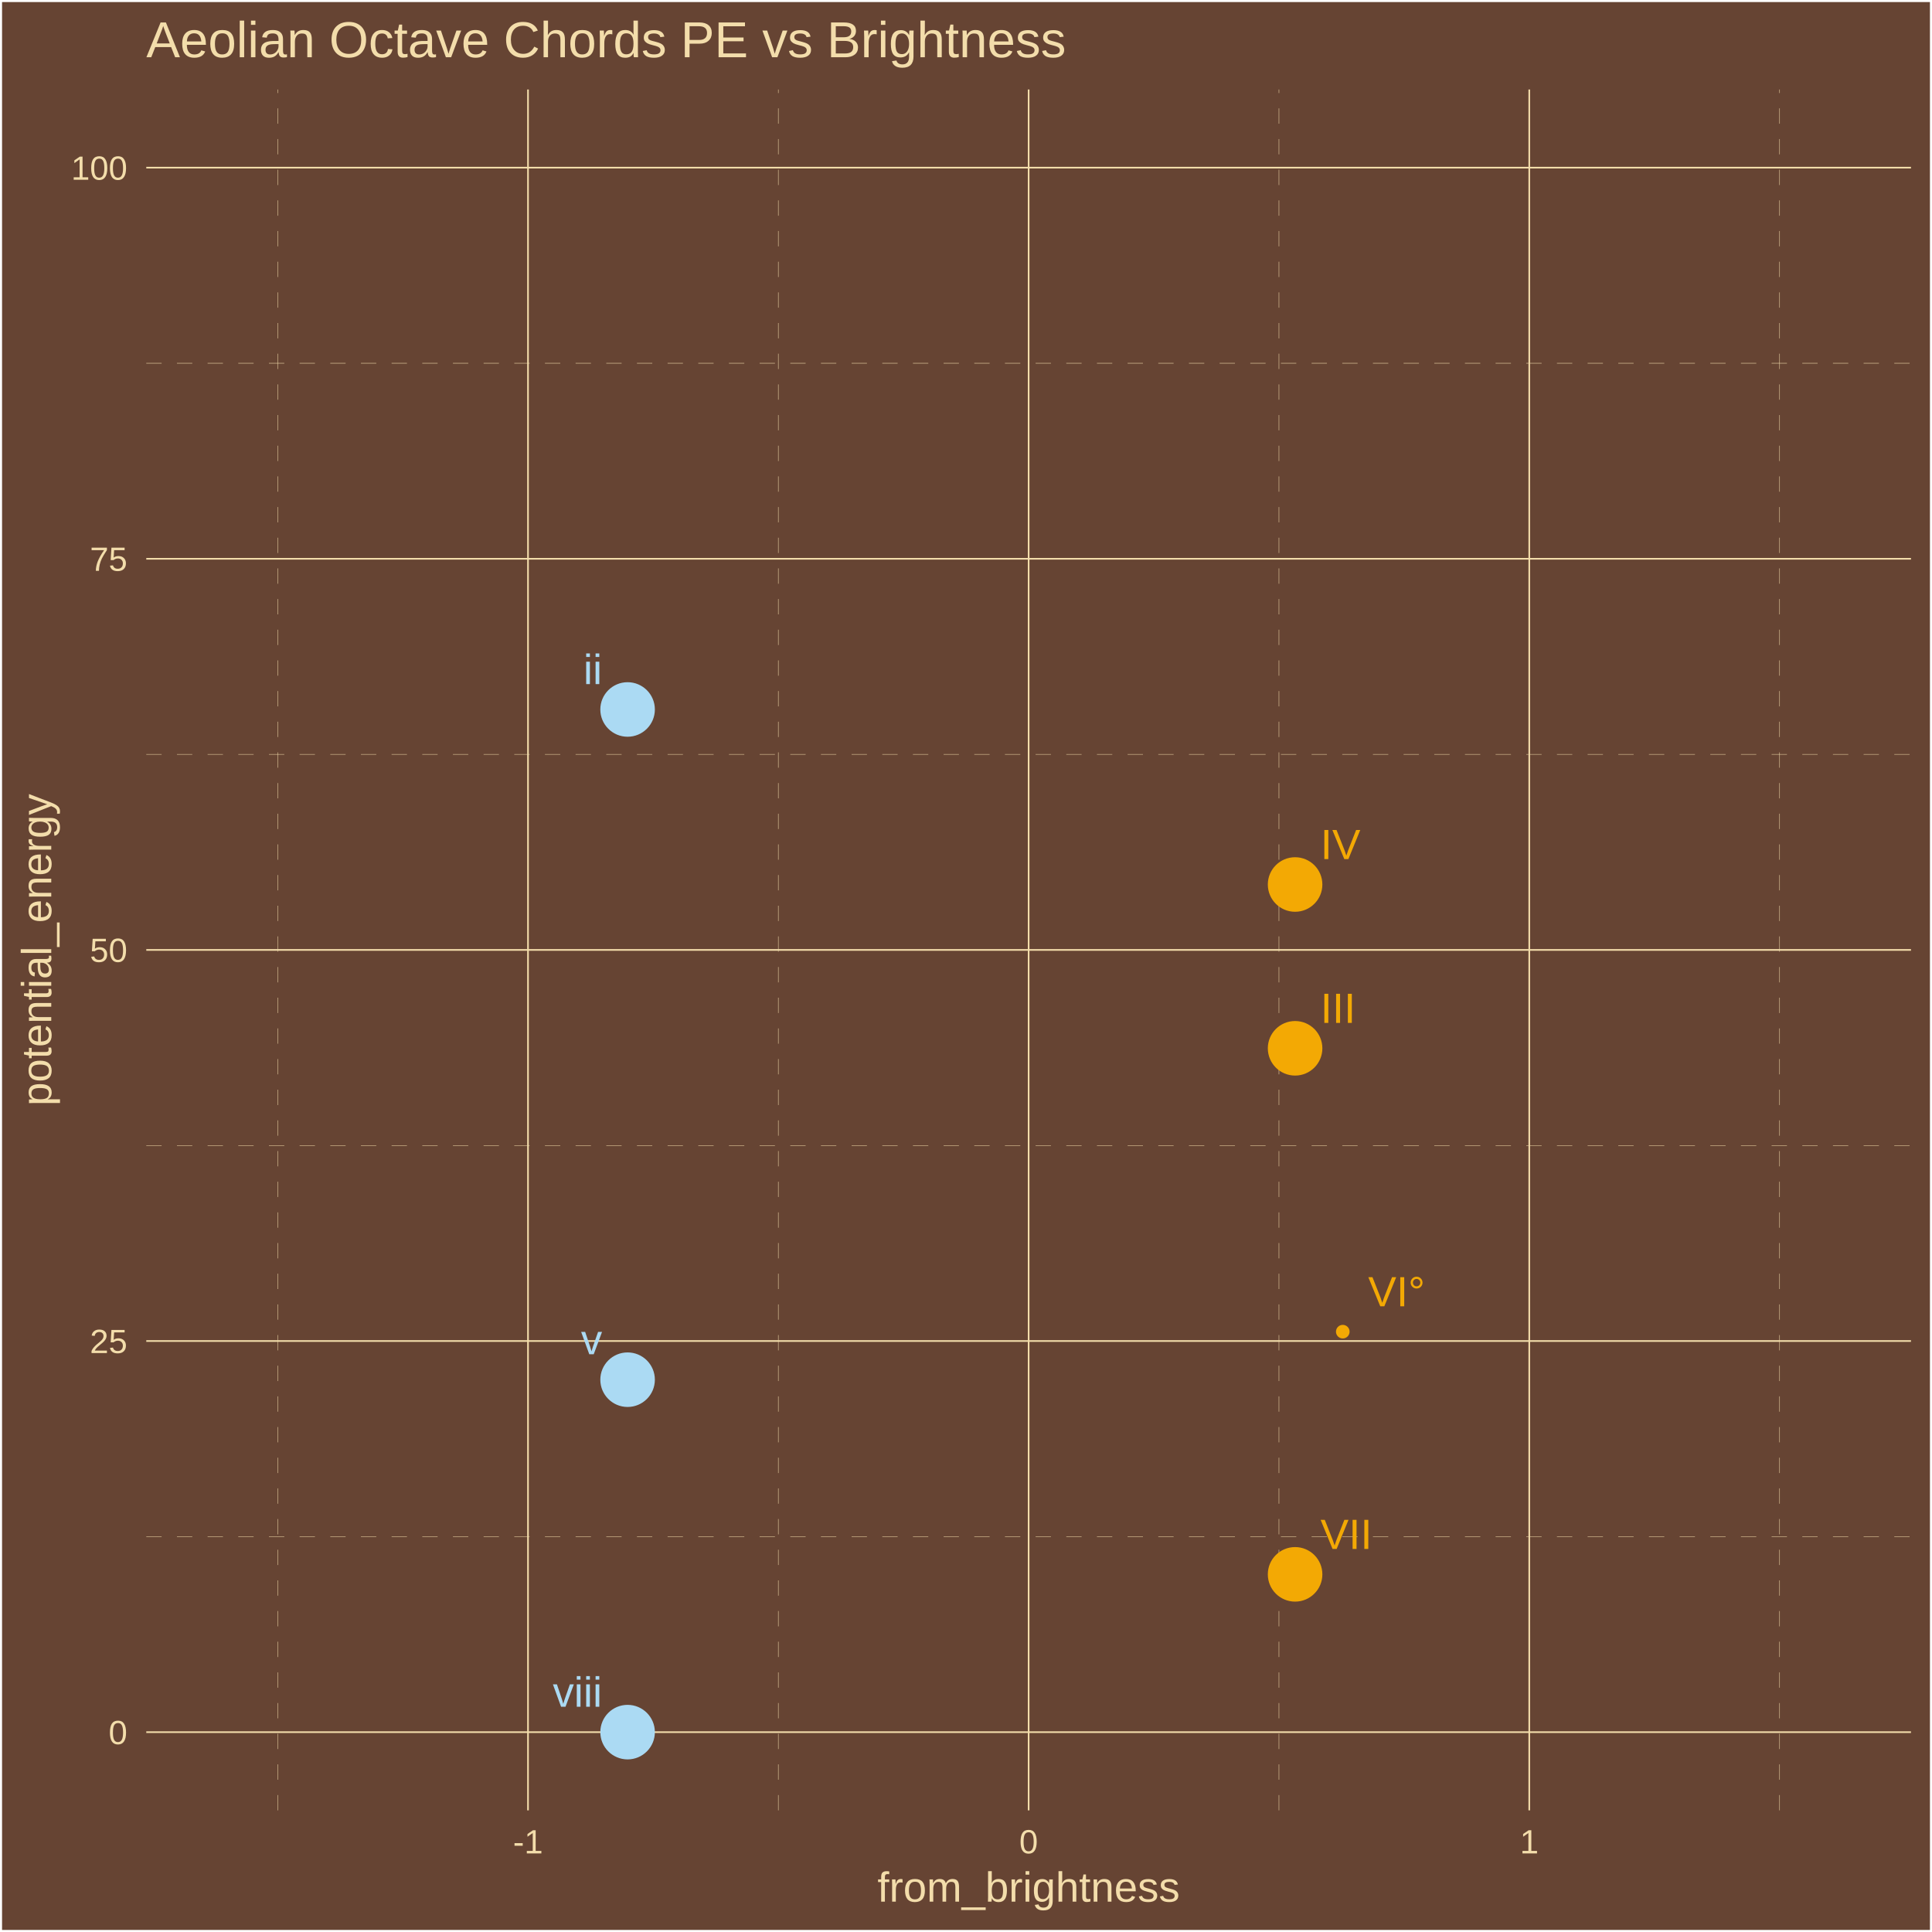
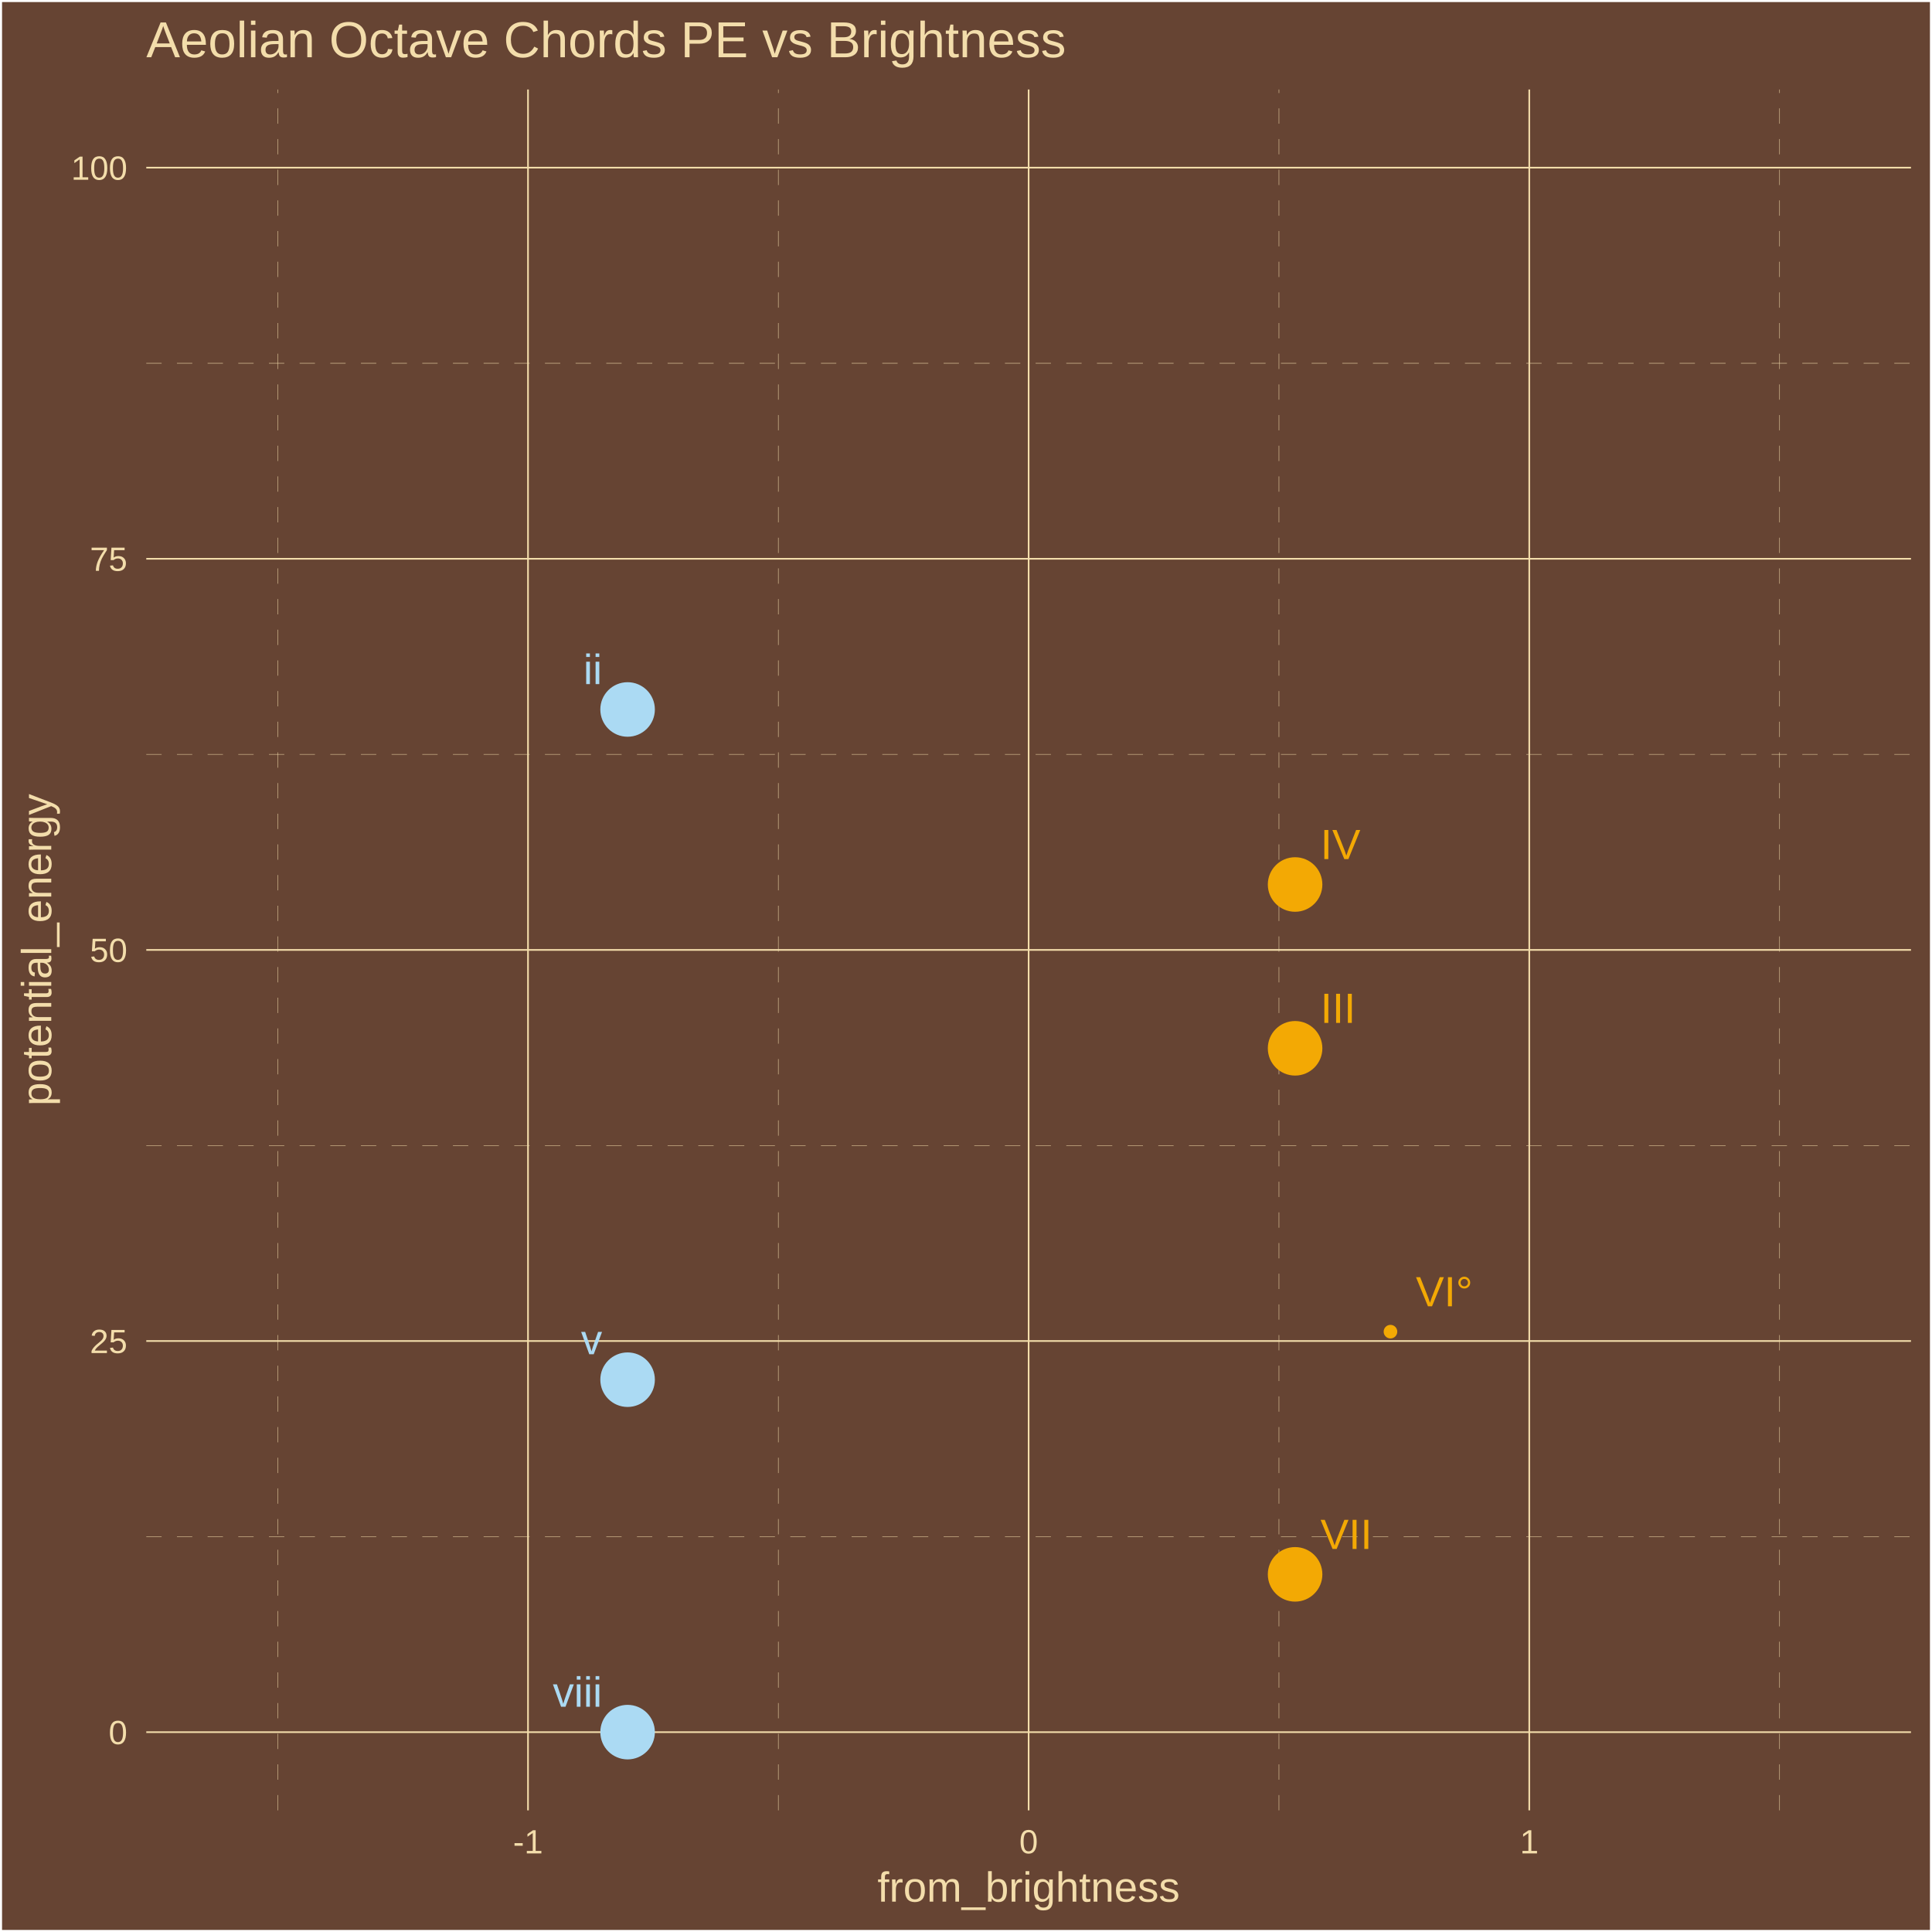
<svg xmlns="http://www.w3.org/2000/svg" class="svglite" width="504.00pt" height="504.00pt" viewBox="0 0 504.00 504.00">
  <defs>
    <style type="text/css">
    .svglite line, .svglite polyline, .svglite polygon, .svglite path, .svglite rect, .svglite circle {
      fill: none;
      stroke: #000000;
      stroke-linecap: round;
      stroke-linejoin: round;
      stroke-miterlimit: 10.00;
    }
    .svglite text {
      white-space: pre;
    }
  </style>
  </defs>
  <rect width="100%" height="100%" style="stroke: none; fill: #664433;" />
  <defs>
    <clipPath id="cpMC4wMHw1MDQuMDB8MC4wMHw1MDQuMDA=">
      <rect x="0.00" y="0.00" width="504.00" height="504.00" />
    </clipPath>
  </defs>
  <g clip-path="url(#cpMC4wMHw1MDQuMDB8MC4wMHw1MDQuMDA=)">
    <rect x="0.00" y="0" width="504.00" height="504.00" style="stroke-width: 1.07; stroke: #FFFFFF; fill: #664433;" />
  </g>
  <defs>
    <clipPath id="cpMzguMTZ8NDk4LjUyfDIzLjM0fDQ3Mi4yNw==">
      <rect x="38.16" y="23.34" width="460.36" height="448.93" />
    </clipPath>
  </defs>
  <g clip-path="url(#cpMzguMTZ8NDk4LjUyfDIzLjM0fDQ3Mi4yNw==)">
    <rect x="38.16" y="23.34" width="460.36" height="448.93" style="stroke-width: 1.07; stroke: none; fill: #664433;" />
    <polyline points="38.16,400.85 498.52,400.85 " style="stroke-width: 0.11; stroke: #F3DDAB; stroke-dasharray: 4.00,4.00; stroke-linecap: butt;" />
    <polyline points="38.16,298.82 498.52,298.82 " style="stroke-width: 0.11; stroke: #F3DDAB; stroke-dasharray: 4.00,4.00; stroke-linecap: butt;" />
    <polyline points="38.16,196.79 498.52,196.79 " style="stroke-width: 0.11; stroke: #F3DDAB; stroke-dasharray: 4.00,4.00; stroke-linecap: butt;" />
    <polyline points="38.16,94.76 498.52,94.76 " style="stroke-width: 0.11; stroke: #F3DDAB; stroke-dasharray: 4.00,4.00; stroke-linecap: butt;" />
    <polyline points="72.44,472.27 72.44,23.34 " style="stroke-width: 0.11; stroke: #F3DDAB; stroke-dasharray: 4.00,4.00; stroke-linecap: butt;" />
    <polyline points="203.04,472.27 203.04,23.34 " style="stroke-width: 0.11; stroke: #F3DDAB; stroke-dasharray: 4.00,4.00; stroke-linecap: butt;" />
    <polyline points="333.64,472.27 333.64,23.34 " style="stroke-width: 0.11; stroke: #F3DDAB; stroke-dasharray: 4.00,4.00; stroke-linecap: butt;" />
    <polyline points="464.24,472.27 464.24,23.34 " style="stroke-width: 0.11; stroke: #F3DDAB; stroke-dasharray: 4.00,4.00; stroke-linecap: butt;" />
    <polyline points="38.16,451.86 498.52,451.86 " style="stroke-width: 0.43; stroke: #F3DDAB; stroke-linecap: butt;" />
    <polyline points="38.16,349.83 498.52,349.83 " style="stroke-width: 0.43; stroke: #F3DDAB; stroke-linecap: butt;" />
    <polyline points="38.16,247.80 498.52,247.80 " style="stroke-width: 0.43; stroke: #F3DDAB; stroke-linecap: butt;" />
    <polyline points="38.16,145.77 498.52,145.77 " style="stroke-width: 0.43; stroke: #F3DDAB; stroke-linecap: butt;" />
    <polyline points="38.16,43.74 498.52,43.74 " style="stroke-width: 0.43; stroke: #F3DDAB; stroke-linecap: butt;" />
    <polyline points="137.74,472.27 137.74,23.34 " style="stroke-width: 0.43; stroke: #F3DDAB; stroke-linecap: butt;" />
    <polyline points="268.34,472.27 268.34,23.34 " style="stroke-width: 0.43; stroke: #F3DDAB; stroke-linecap: butt;" />
    <polyline points="398.94,472.27 398.94,23.34 " style="stroke-width: 0.43; stroke: #F3DDAB; stroke-linecap: butt;" />
    <circle cx="163.72" cy="451.86" r="6.76" style="stroke-width: 0.71; stroke: #ABDAF3; fill: #ABDAF3;" />
    <circle cx="337.85" cy="410.70" r="6.76" style="stroke-width: 0.71; stroke: #F3A904; fill: #F3A904;" />
-     <circle cx="350.29" cy="347.39" r="1.42" style="stroke-width: 0.71; stroke: #F3A904; fill: #F3A904;" />
+     <circle cx="362.73" cy="347.39" r="1.42" style="stroke-width: 0.71; stroke: #F3A904; fill: #F3A904;" />
    <circle cx="163.72" cy="359.92" r="6.76" style="stroke-width: 0.71; stroke: #ABDAF3; fill: #ABDAF3;" />
    <circle cx="337.85" cy="230.74" r="6.76" style="stroke-width: 0.71; stroke: #F3A904; fill: #F3A904;" />
    <circle cx="337.85" cy="273.47" r="6.76" style="stroke-width: 0.71; stroke: #F3A904; fill: #F3A904;" />
    <circle cx="163.72" cy="185.08" r="6.76" style="stroke-width: 0.71; stroke: #ABDAF3; fill: #ABDAF3;" />
    <polygon points="138.62,451.86 161.56,451.86 161.47,451.86 161.82,451.84 162.16,451.77 162.48,451.65 162.78,451.48 163.05,451.26 163.28,451.00 163.47,450.70 163.60,450.38 163.69,450.05 163.72,449.70 163.72,449.70 163.72,431.71 163.72,431.71 163.69,431.36 163.60,431.02 163.47,430.70 163.28,430.41 163.05,430.15 162.78,429.93 162.48,429.76 162.16,429.63 161.82,429.56 161.56,429.55 138.62,429.55 138.88,429.56 138.53,429.55 138.18,429.59 137.85,429.69 137.54,429.84 137.25,430.03 137.00,430.28 136.79,430.55 136.63,430.86 136.52,431.19 136.46,431.53 136.46,431.71 136.46,449.70 136.46,449.53 136.46,449.87 136.52,450.22 136.63,450.55 136.79,450.85 137.00,451.13 137.25,451.37 137.54,451.57 137.85,451.72 138.18,451.82 138.53,451.86 " style="stroke-width: nan; stroke: none;" />
    <text x="157.09" y="445.24" text-anchor="end" style="font-size: 11.04px;fill: #ABDAF3; font-family: &quot;Arial&quot;;" textLength="12.86px" lengthAdjust="spacingAndGlyphs">viii</text>
    <polygon points="340.01,410.70 363.58,410.70 363.50,410.70 363.84,410.68 364.18,410.61 364.51,410.49 364.81,410.32 365.08,410.10 365.31,409.84 365.49,409.54 365.63,409.22 365.71,408.89 365.74,408.54 365.74,408.54 365.74,390.55 365.74,390.55 365.71,390.20 365.63,389.86 365.49,389.54 365.31,389.25 365.08,388.99 364.81,388.77 364.51,388.60 364.18,388.47 363.84,388.40 363.58,388.39 340.01,388.39 340.27,388.40 339.92,388.39 339.58,388.43 339.24,388.53 338.93,388.68 338.64,388.87 338.39,389.11 338.18,389.39 338.02,389.70 337.91,390.03 337.86,390.37 337.85,390.55 337.85,408.54 337.86,408.37 337.86,408.71 337.91,409.06 338.02,409.39 338.18,409.69 338.39,409.97 338.64,410.21 338.93,410.41 339.24,410.56 339.58,410.66 339.92,410.70 " style="stroke-width: nan; stroke: none;" />
    <text x="344.47" y="404.08" style="font-size: 11.04px;fill: #F3A904; font-family: &quot;Arial&quot;;" textLength="13.49px" lengthAdjust="spacingAndGlyphs">VII</text>
-     <polygon points="352.45,347.39 377.37,347.39 377.28,347.39 377.63,347.37 377.97,347.30 378.29,347.18 378.59,347.01 378.86,346.79 379.09,346.53 379.28,346.23 379.42,345.91 379.50,345.58 379.53,345.23 379.53,345.23 379.53,327.24 379.53,327.24 379.50,326.89 379.42,326.55 379.28,326.23 379.09,325.94 378.86,325.68 378.59,325.46 378.29,325.28 377.97,325.16 377.63,325.09 377.37,325.08 352.45,325.08 352.71,325.09 352.36,325.08 352.02,325.12 351.68,325.22 351.37,325.37 351.08,325.56 350.83,325.80 350.62,326.08 350.46,326.39 350.35,326.72 350.29,327.06 350.29,327.24 350.29,345.23 350.29,345.06 350.29,345.40 350.35,345.75 350.46,346.08 350.62,346.38 350.83,346.66 351.08,346.90 351.37,347.10 351.68,347.25 352.02,347.35 352.36,347.39 " style="stroke-width: nan; stroke: none;" />
-     <text x="356.91" y="340.77" style="font-size: 11.04px;fill: #F3A904; font-family: &quot;Arial&quot;;" textLength="14.84px" lengthAdjust="spacingAndGlyphs">VI°</text>
+     <polygon points="364.89,347.39 389.80,347.39 389.72,347.39 390.07,347.37 390.41,347.30 390.73,347.18 391.03,347.01 391.30,346.79 391.53,346.53 391.72,346.23 391.85,345.91 391.94,345.58 391.96,345.23 391.96,345.23 391.96,327.24 391.96,327.24 391.94,326.89 391.85,326.55 391.72,326.23 391.53,325.94 391.30,325.68 391.03,325.46 390.73,325.28 390.41,325.16 390.07,325.09 389.80,325.08 364.89,325.08 365.15,325.09 364.80,325.08 364.45,325.12 364.12,325.22 363.81,325.37 363.52,325.56 363.27,325.80 363.06,326.08 362.90,326.39 362.79,326.72 362.73,327.06 362.73,327.24 362.73,345.23 362.73,345.06 362.73,345.40 362.79,345.75 362.90,346.08 363.06,346.38 363.27,346.66 363.52,346.90 363.81,347.10 364.12,347.25 364.45,347.35 364.80,347.39 " style="stroke-width: nan; stroke: none;" />
+     <text x="369.35" y="340.77" style="font-size: 11.04px;fill: #F3A904; font-family: &quot;Arial&quot;;" textLength="14.84px" lengthAdjust="spacingAndGlyphs">VI°</text>
    <polygon points="145.96,359.92 161.56,359.92 161.47,359.91 161.82,359.90 162.16,359.83 162.48,359.71 162.78,359.53 163.05,359.31 163.28,359.05 163.47,358.76 163.60,358.44 163.69,358.10 163.72,357.76 163.72,357.76 163.72,339.76 163.72,339.76 163.69,339.42 163.60,339.08 163.47,338.76 163.28,338.47 163.05,338.21 162.78,337.99 162.48,337.81 162.16,337.69 161.82,337.62 161.56,337.60 145.96,337.60 146.22,337.62 145.87,337.60 145.53,337.65 145.19,337.74 144.88,337.89 144.59,338.09 144.34,338.33 144.13,338.61 143.97,338.92 143.86,339.25 143.81,339.59 143.80,339.76 143.80,357.76 143.81,357.58 143.81,357.93 143.86,358.27 143.97,358.60 144.13,358.91 144.34,359.19 144.59,359.43 144.88,359.63 145.19,359.78 145.53,359.87 145.87,359.91 " style="stroke-width: nan; stroke: none;" />
    <text x="157.09" y="353.29" text-anchor="end" style="font-size: 11.04px;fill: #ABDAF3; font-family: &quot;Arial&quot;;" textLength="5.52px" lengthAdjust="spacingAndGlyphs">v</text>
    <polygon points="340.01,230.74 360.51,230.74 360.43,230.74 360.78,230.73 361.12,230.66 361.44,230.53 361.74,230.36 362.01,230.14 362.24,229.88 362.43,229.59 362.56,229.27 362.65,228.93 362.67,228.58 362.67,228.58 362.67,210.59 362.67,210.59 362.65,210.24 362.56,209.91 362.43,209.59 362.24,209.29 362.01,209.03 361.74,208.81 361.44,208.64 361.12,208.51 360.78,208.45 360.51,208.43 340.01,208.43 340.27,208.45 339.92,208.43 339.58,208.47 339.24,208.57 338.93,208.72 338.64,208.92 338.39,209.16 338.18,209.43 338.02,209.74 337.91,210.07 337.86,210.42 337.85,210.59 337.85,228.58 337.86,228.41 337.86,228.76 337.91,229.10 338.02,229.43 338.18,229.74 338.39,230.01 338.64,230.26 338.93,230.45 339.24,230.60 339.58,230.70 339.92,230.74 " style="stroke-width: nan; stroke: none;" />
    <text x="344.47" y="224.12" style="font-size: 11.04px;fill: #F3A904; font-family: &quot;Arial&quot;;" textLength="10.43px" lengthAdjust="spacingAndGlyphs">IV</text>
    <polygon points="340.01,273.47 359.29,273.47 359.20,273.47 359.55,273.45 359.89,273.38 360.22,273.26 360.52,273.08 360.79,272.87 361.02,272.60 361.20,272.31 361.34,271.99 361.42,271.65 361.45,271.31 361.45,271.31 361.45,253.31 361.45,253.31 361.42,252.97 361.34,252.63 361.20,252.31 361.02,252.02 360.79,251.76 360.52,251.54 360.22,251.36 359.89,251.24 359.55,251.17 359.29,251.15 340.01,251.15 340.27,251.17 339.92,251.16 339.58,251.20 339.24,251.29 338.93,251.44 338.64,251.64 338.39,251.88 338.18,252.16 338.02,252.47 337.91,252.80 337.86,253.14 337.85,253.31 337.85,271.31 337.86,271.13 337.86,271.48 337.91,271.82 338.02,272.15 338.18,272.46 338.39,272.74 338.64,272.98 338.93,273.18 339.24,273.33 339.58,273.42 339.92,273.47 " style="stroke-width: nan; stroke: none;" />
    <text x="344.47" y="266.84" style="font-size: 11.04px;fill: #F3A904; font-family: &quot;Arial&quot;;" textLength="9.20px" lengthAdjust="spacingAndGlyphs">III</text>
    <polygon points="146.58,185.08 161.56,185.08 161.47,185.08 161.82,185.07 162.16,185.00 162.48,184.87 162.78,184.70 163.05,184.48 163.28,184.22 163.47,183.93 163.60,183.61 163.69,183.27 163.72,182.92 163.72,182.92 163.72,164.93 163.72,164.93 163.69,164.58 163.60,164.25 163.47,163.93 163.28,163.63 163.05,163.37 162.78,163.15 162.48,162.98 162.16,162.85 161.82,162.78 161.56,162.77 146.58,162.77 146.84,162.78 146.49,162.77 146.15,162.81 145.81,162.91 145.50,163.06 145.21,163.26 144.96,163.50 144.75,163.77 144.59,164.08 144.48,164.41 144.43,164.76 144.42,164.93 144.42,182.92 144.43,182.75 144.43,183.10 144.48,183.44 144.59,183.77 144.75,184.08 144.96,184.35 145.21,184.60 145.50,184.79 145.81,184.94 146.15,185.04 146.49,185.08 " style="stroke-width: nan; stroke: none;" />
    <text x="157.09" y="178.46" text-anchor="end" style="font-size: 11.04px;fill: #ABDAF3; font-family: &quot;Arial&quot;;" textLength="4.90px" lengthAdjust="spacingAndGlyphs">ii</text>
  </g>
  <g clip-path="url(#cpMC4wMHw1MDQuMDB8MC4wMHw1MDQuMDA=)">
    <text x="33.23" y="455.01" text-anchor="end" style="font-size: 8.80px;fill: #F3DDAB; font-family: &quot;Arial&quot;;" textLength="4.90px" lengthAdjust="spacingAndGlyphs">0</text>
    <text x="33.23" y="352.98" text-anchor="end" style="font-size: 8.80px;fill: #F3DDAB; font-family: &quot;Arial&quot;;" textLength="9.79px" lengthAdjust="spacingAndGlyphs">25</text>
    <text x="33.23" y="250.95" text-anchor="end" style="font-size: 8.80px;fill: #F3DDAB; font-family: &quot;Arial&quot;;" textLength="9.79px" lengthAdjust="spacingAndGlyphs">50</text>
    <text x="33.23" y="148.92" text-anchor="end" style="font-size: 8.80px;fill: #F3DDAB; font-family: &quot;Arial&quot;;" textLength="9.79px" lengthAdjust="spacingAndGlyphs">75</text>
    <text x="33.23" y="46.90" text-anchor="end" style="font-size: 8.80px;fill: #F3DDAB; font-family: &quot;Arial&quot;;" textLength="14.69px" lengthAdjust="spacingAndGlyphs">100</text>
    <text x="137.74" y="483.50" text-anchor="middle" style="font-size: 8.80px;fill: #F3DDAB; font-family: &quot;Arial&quot;;" textLength="7.83px" lengthAdjust="spacingAndGlyphs">-1</text>
    <text x="268.34" y="483.50" text-anchor="middle" style="font-size: 8.80px;fill: #F3DDAB; font-family: &quot;Arial&quot;;" textLength="4.90px" lengthAdjust="spacingAndGlyphs">0</text>
    <text x="398.94" y="483.50" text-anchor="middle" style="font-size: 8.80px;fill: #F3DDAB; font-family: &quot;Arial&quot;;" textLength="4.90px" lengthAdjust="spacingAndGlyphs">1</text>
    <text x="268.34" y="496.09" text-anchor="middle" style="font-size: 11.00px;fill: #F3DDAB; font-family: &quot;Arial&quot;;" textLength="78.88px" lengthAdjust="spacingAndGlyphs">from_brightness</text>
    <text transform="translate(13.37,247.80) rotate(-90)" text-anchor="middle" style="font-size: 11.00px;fill: #F3DDAB; font-family: &quot;Arial&quot;;" textLength="81.35px" lengthAdjust="spacingAndGlyphs">potential_energy</text>
    <text x="38.16" y="14.94" style="font-size: 13.20px;fill: #F3DDAB; font-family: &quot;Arial&quot;;" textLength="239.75px" lengthAdjust="spacingAndGlyphs">Aeolian Octave Chords PE vs Brightness</text>
  </g>
</svg>
